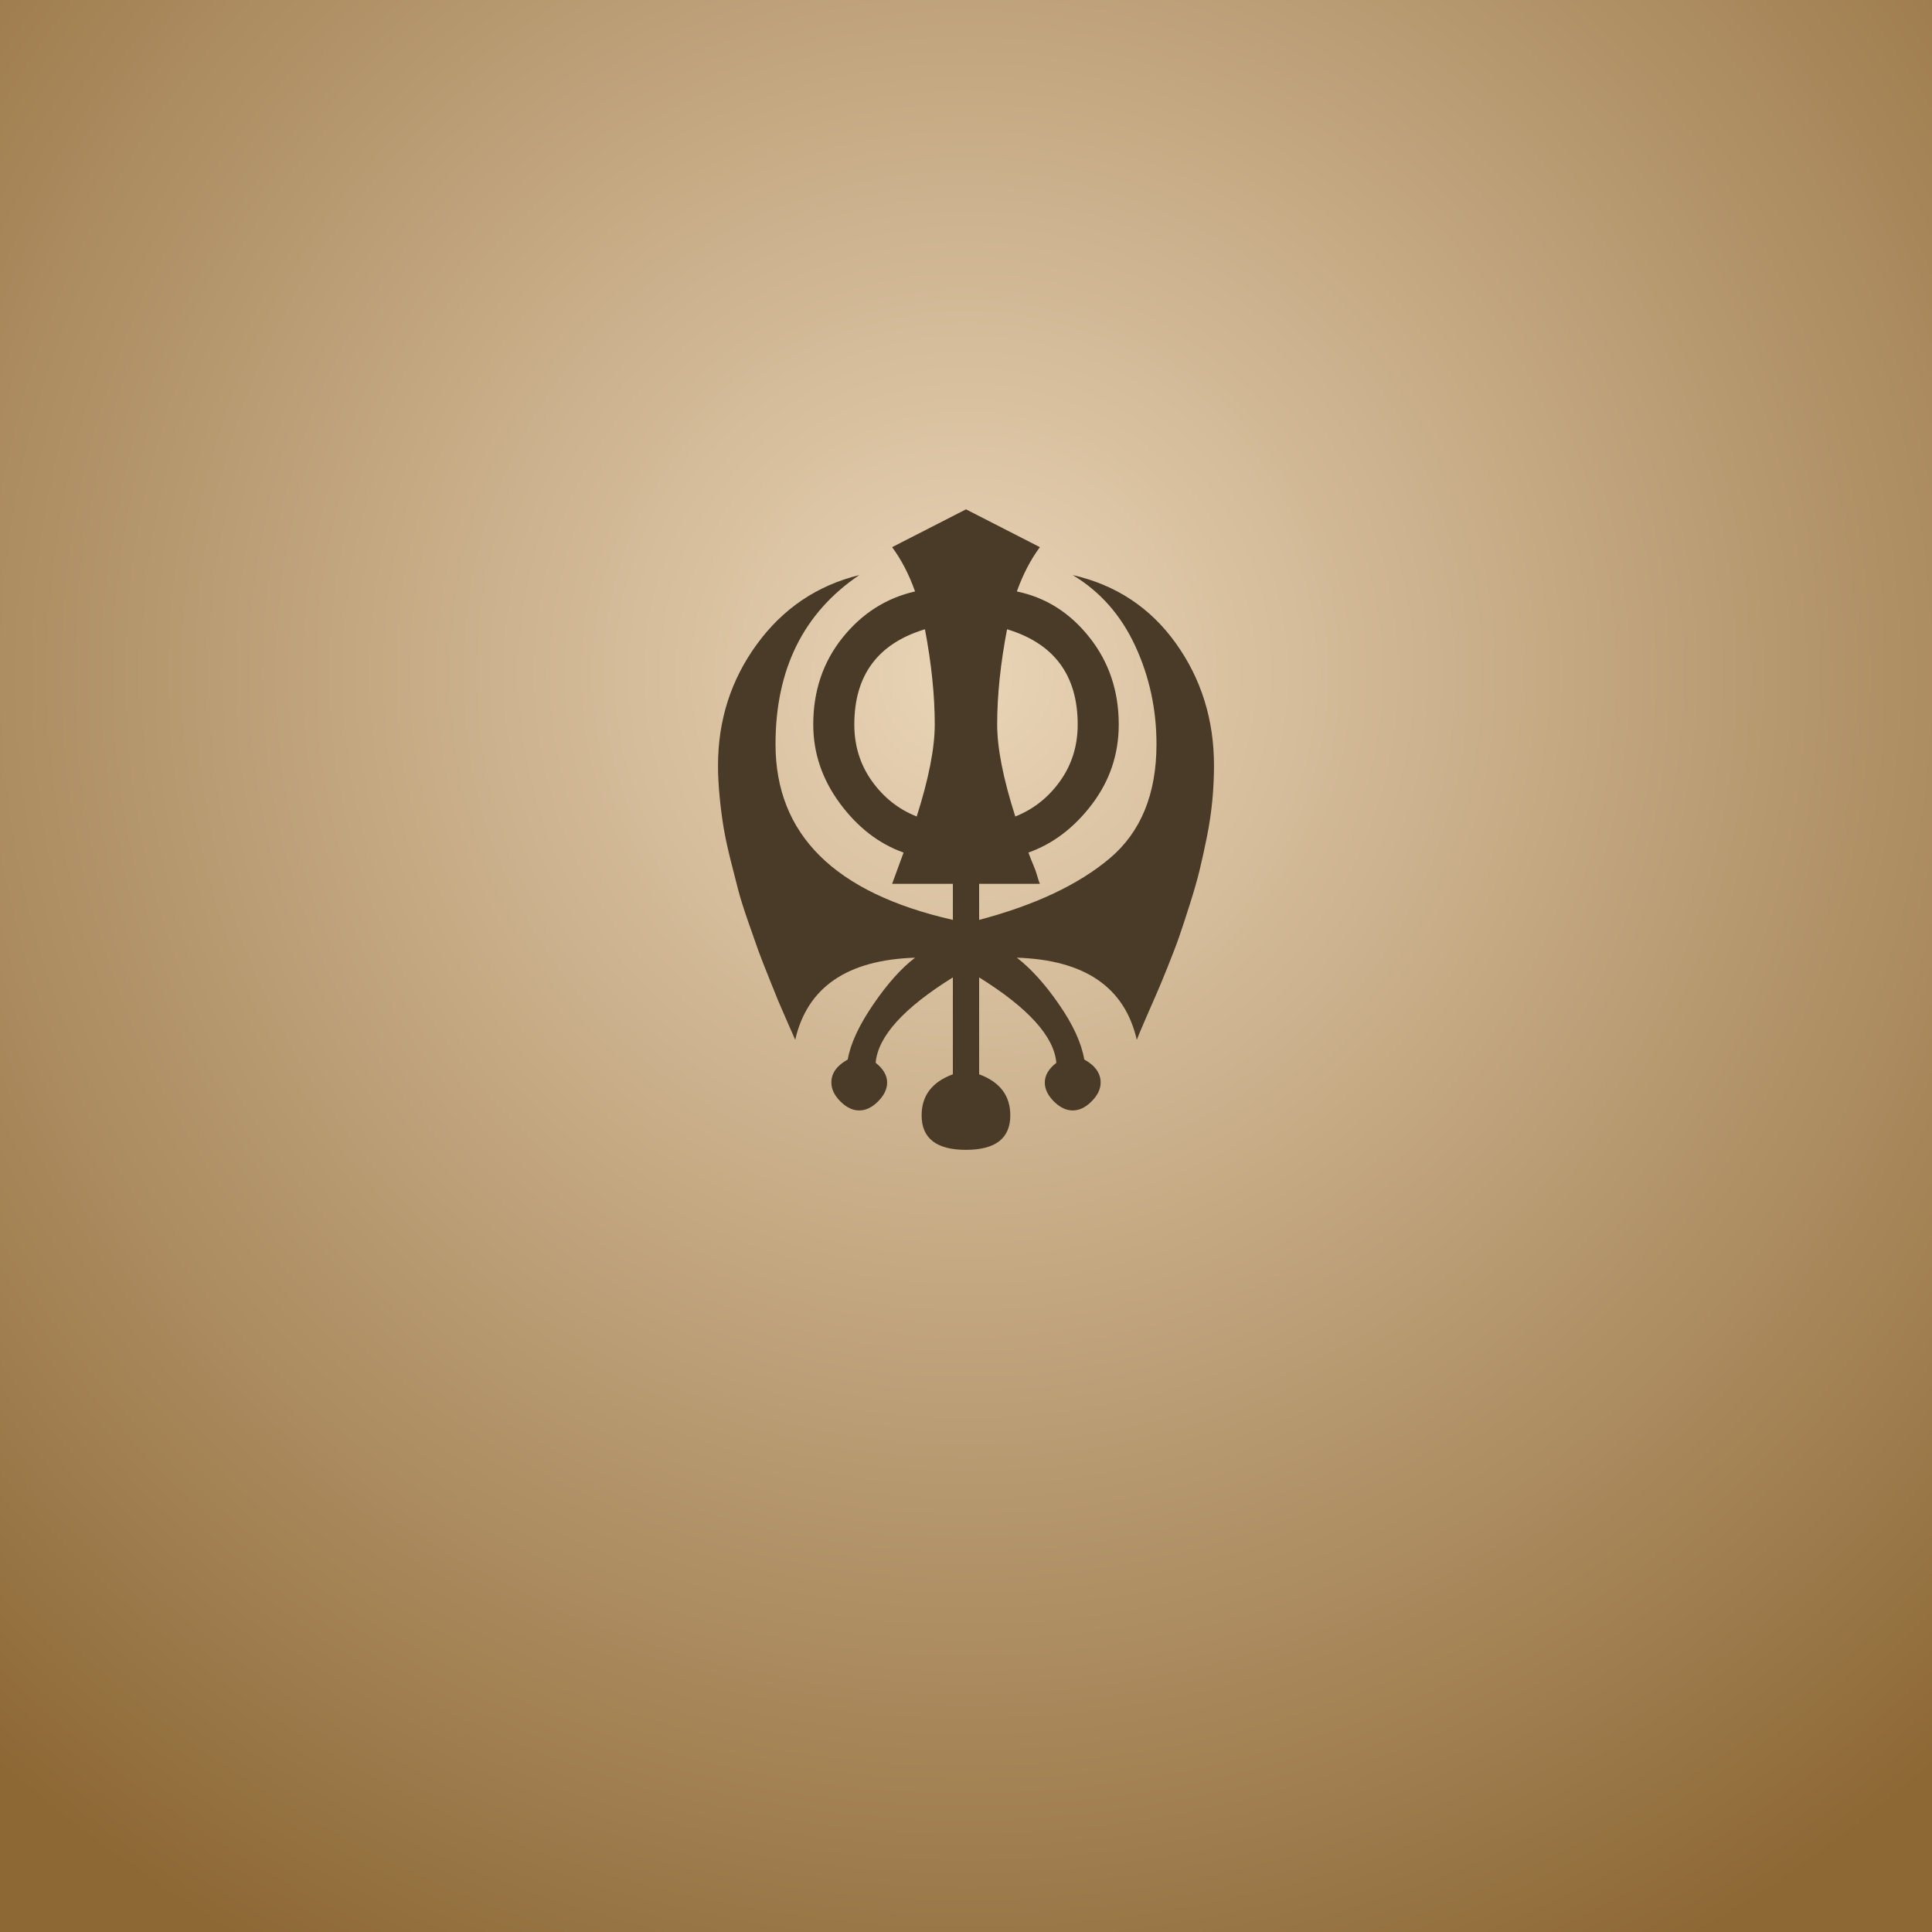
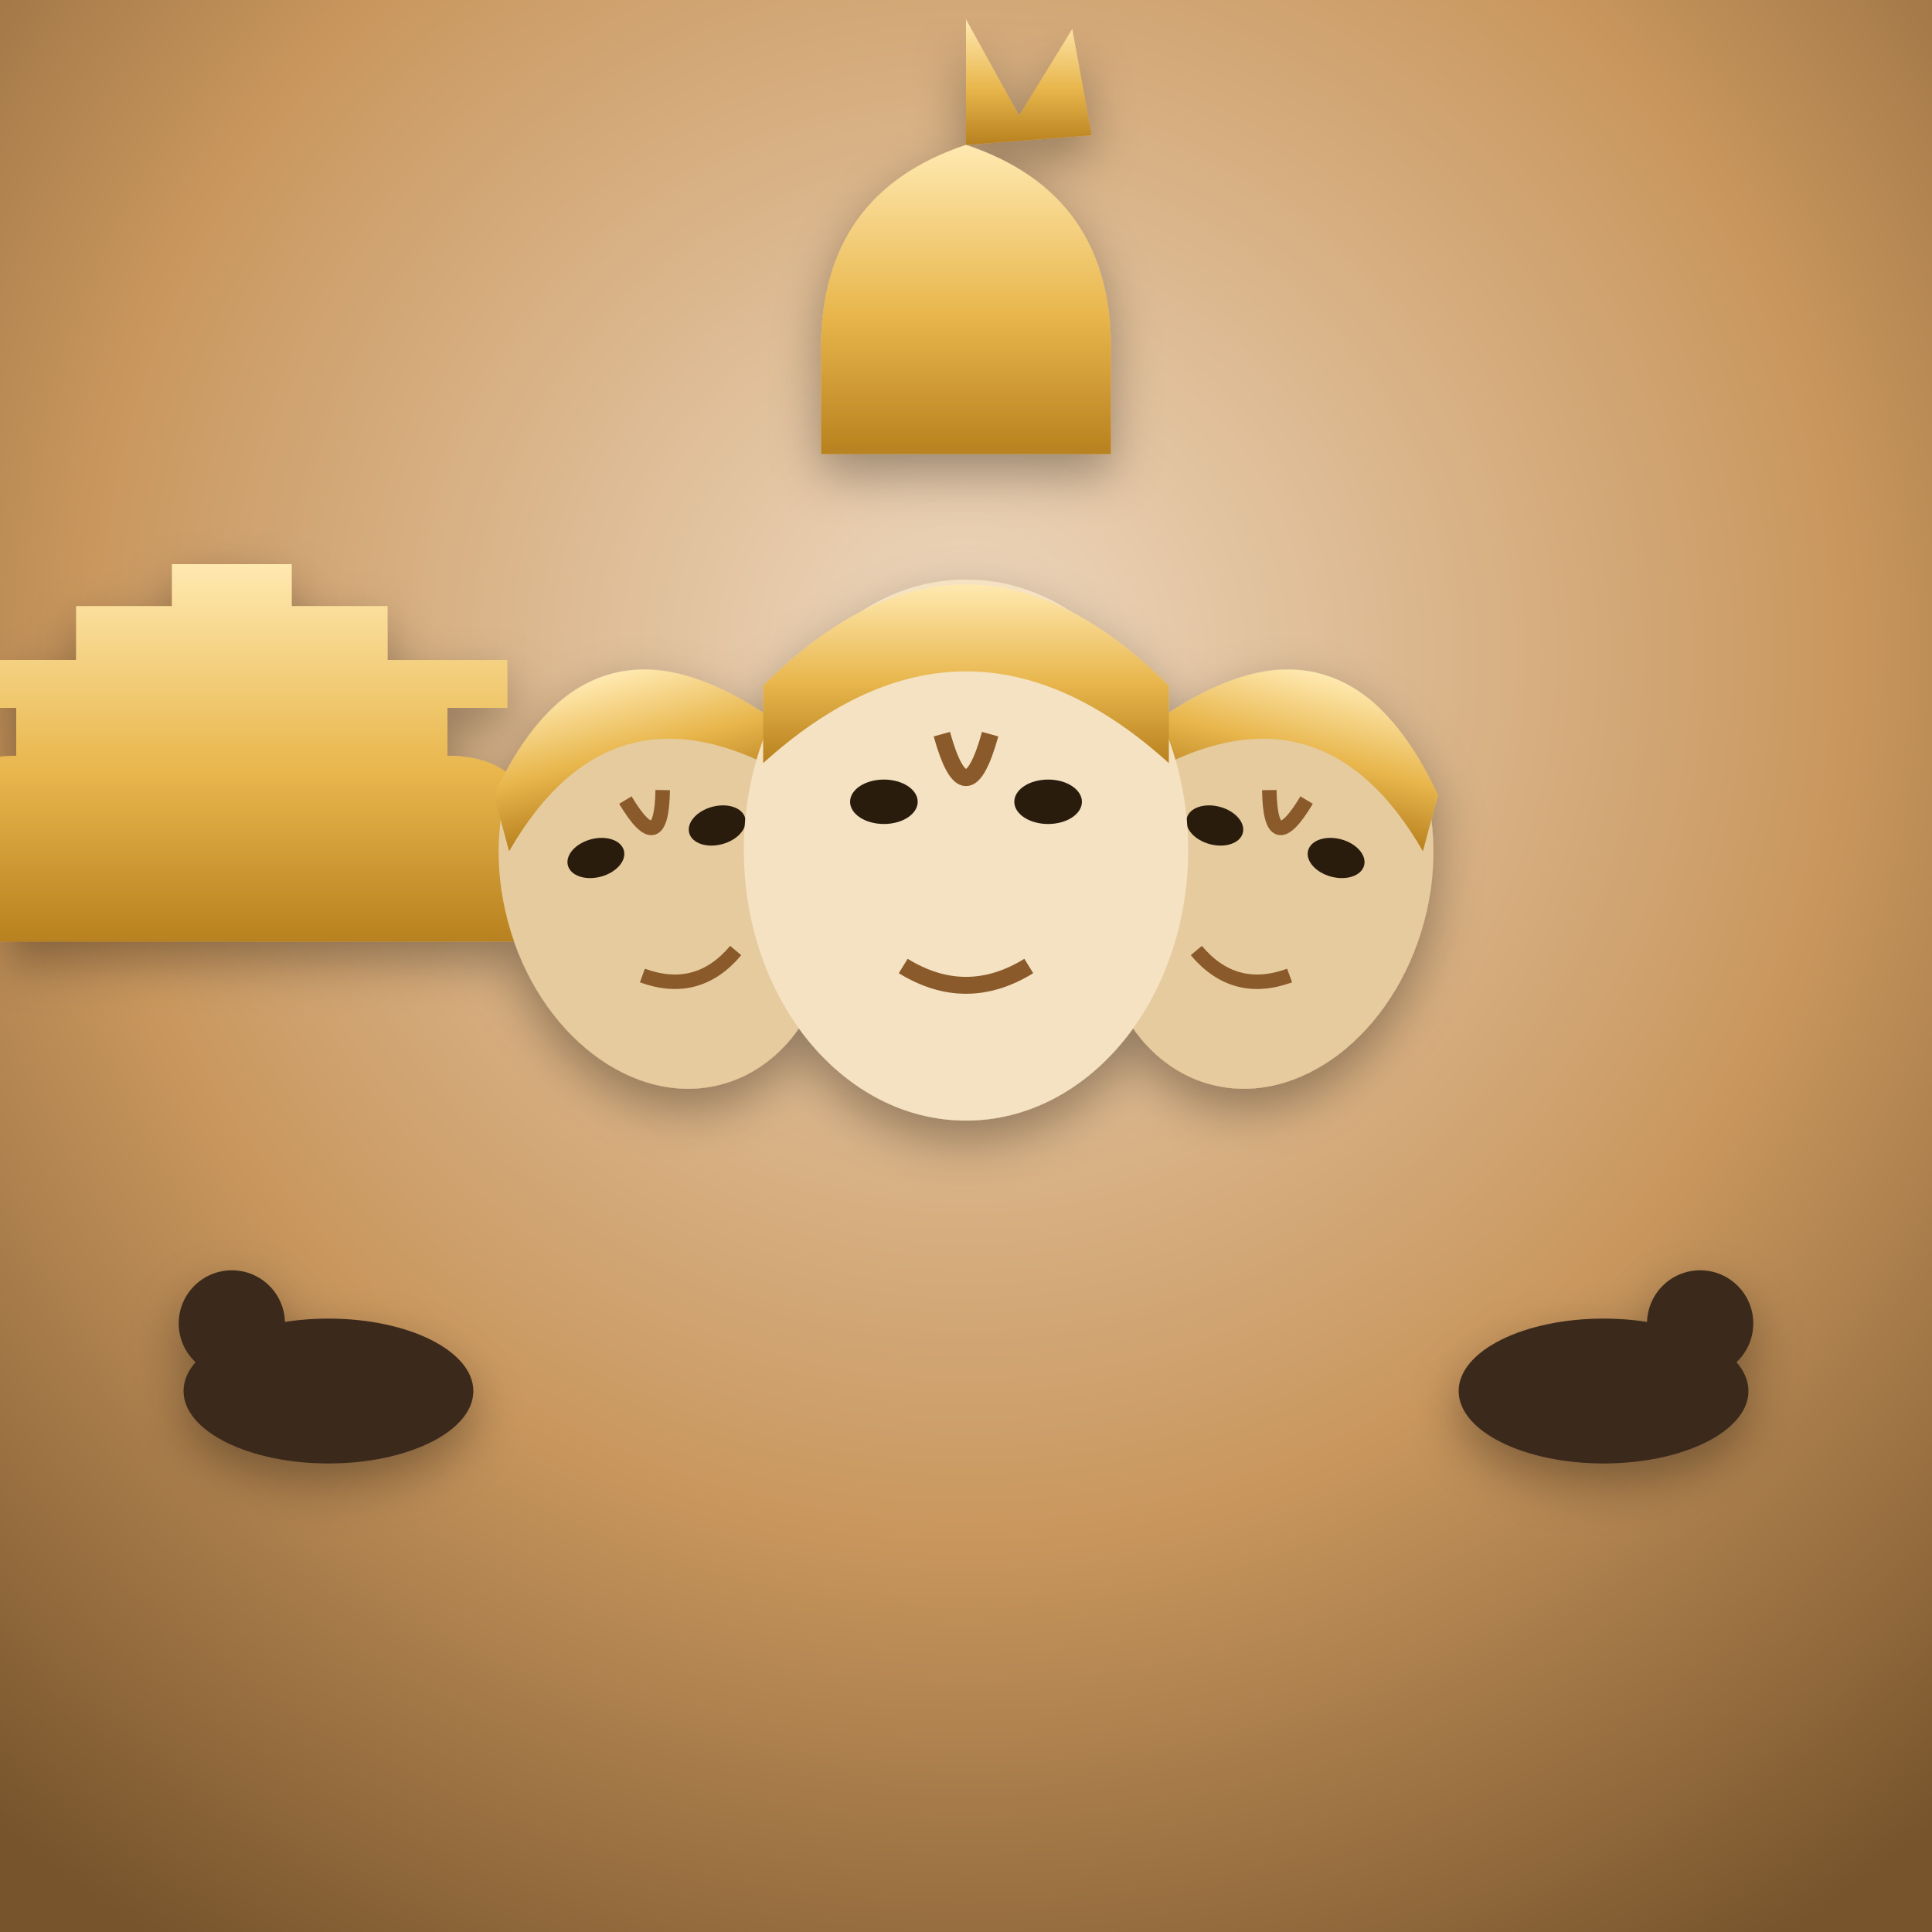
- <svg xmlns="http://www.w3.org/2000/svg" width="400" height="400" viewBox="0 0 400 400">
+ <svg xmlns="http://www.w3.org/2000/svg" width="400" height="400" viewBox="0 0 400 400" role="img" aria-label="Dattatreya">
  <defs>
-     <radialGradient id="g" cx="50%" cy="35%" r="75%">
-       <stop offset="0%" stop-color="hsl(35,55%,82%)" />
-       <stop offset="100%" stop-color="hsl(35,45%,38%)" />
+     <radialGradient id="bg" cx="50%" cy="34%" r="78%">
+       <stop offset="0%" stop-color="hsl(32,58%,84%)" />
+       <stop offset="58%" stop-color="hsl(32,50%,58%)" />
+       <stop offset="100%" stop-color="hsl(32,46%,32%)" />
    </radialGradient>
+     <linearGradient id="gold" x1="0" y1="0" x2="0" y2="1">
+       <stop offset="0%" stop-color="#ffe9b0" />
+       <stop offset="55%" stop-color="#e8b64c" />
+       <stop offset="100%" stop-color="#b8811f" />
+     </linearGradient>
+     <linearGradient id="pale" x1="0" y1="0" x2="0" y2="1">
+       <stop offset="0%" stop-color="#fffdf6" />
+       <stop offset="100%" stop-color="#e6dcc4" />
+     </linearGradient>
+     <filter id="soft" x="-25%" y="-25%" width="150%" height="150%">
+       <feDropShadow dx="0" dy="4" stdDeviation="5" flood-color="#000" flood-opacity=".33" />
+     </filter>
  </defs>
-   <rect width="400" height="400" fill="url(#g)" />
-   <text x="200" y="235" font-family="Georgia,serif" font-size="170" fill="hsl(35,30%,22%)" text-anchor="middle">☬</text>
+   <rect width="400" height="400" fill="url(#bg)" />
+   <g filter="url(#soft)">
+     <g transform="translate(200 176)">
+       <g fill="url(#gold)">
+         <path d="M-104 -58 Q-104 -96 -72 -96 L-72 -112 L-92 -112 L-92 -128 L-52 -128 L-52 -146 L-20 -146 L-20 -160 L20 -160 L20 -146 L52 -146 L52 -128 L92 -128 L92 -112 L72 -112 L72 -96 Q104 -96 104 -58 Q104 -40 104 -34 L-104 -34 Q-104 -40 -104 -58Z" transform="translate(-152 40) scale(.62)" />
+       </g>
+       <g fill="url(#gold)">
+         <path d="M-30 -104 Q-30 -136 0 -146 Q30 -136 30 -104 Q30 -88 30 -82 L-30 -82 Q-30 -88 -30 -104Z" />
+         <path d="M0 -146 L0 -172 L11 -152 L22 -170 L26 -148Z" />
+       </g>
+       <g transform="translate(-62 6) rotate(-15)">
+         <ellipse rx="34" ry="44" fill="#e6cb9e" />
+         <path d="M-30 -26 Q0 -62 30 -26 L30 -14 Q0 -44 -30 -14Z" fill="url(#gold)" />
+         <path d="M-4 -18 Q0 -4 4 -18" fill="none" stroke="#8a5a2a" stroke-width="3" />
+         <g fill="#2a1d10">
+           <ellipse cx="-13" cy="-8" rx="6" ry="4" />
+           <ellipse cx="13" cy="-8" rx="6" ry="4" />
+         </g>
+         <path d="M-10 18 Q0 25 10 18" fill="none" stroke="#8a5a2a" stroke-width="3" />
+       </g>
+       <g transform="translate(62 6) rotate(15)">
+         <ellipse rx="34" ry="44" fill="#e6cb9e" />
+         <path d="M-30 -26 Q0 -62 30 -26 L30 -14 Q0 -44 -30 -14Z" fill="url(#gold)" />
+         <path d="M-4 -18 Q0 -4 4 -18" fill="none" stroke="#8a5a2a" stroke-width="3" />
+         <g fill="#2a1d10">
+           <ellipse cx="-13" cy="-8" rx="6" ry="4" />
+           <ellipse cx="13" cy="-8" rx="6" ry="4" />
+         </g>
+         <path d="M-10 18 Q0 25 10 18" fill="none" stroke="#8a5a2a" stroke-width="3" />
+       </g>
+       <g>
+         <ellipse rx="46" ry="56" fill="#f4e2c2" />
+         <path d="M-42 -34 Q0 -76 42 -34 L42 -18 Q0 -56 -42 -18Z" fill="url(#gold)" />
+         <path d="M-5 -24 Q0 -6 5 -24" fill="none" stroke="#8a5a2a" stroke-width="3.5" />
+         <g fill="#2a1d10">
+           <ellipse cx="-17" cy="-10" rx="7" ry="4.6" />
+           <ellipse cx="17" cy="-10" rx="7" ry="4.6" />
+         </g>
+         <path d="M-13 24 Q0 32 13 24" fill="none" stroke="#8a5a2a" stroke-width="3.5" />
+       </g>
+       <g fill="#3a2a1c">
+         <ellipse cx="-132" cy="112" rx="30" ry="15" />
+         <circle cx="-152" cy="98" r="11" />
+         <ellipse cx="132" cy="112" rx="30" ry="15" />
+         <circle cx="152" cy="98" r="11" />
+       </g>
+     </g>
+   </g>
</svg>
